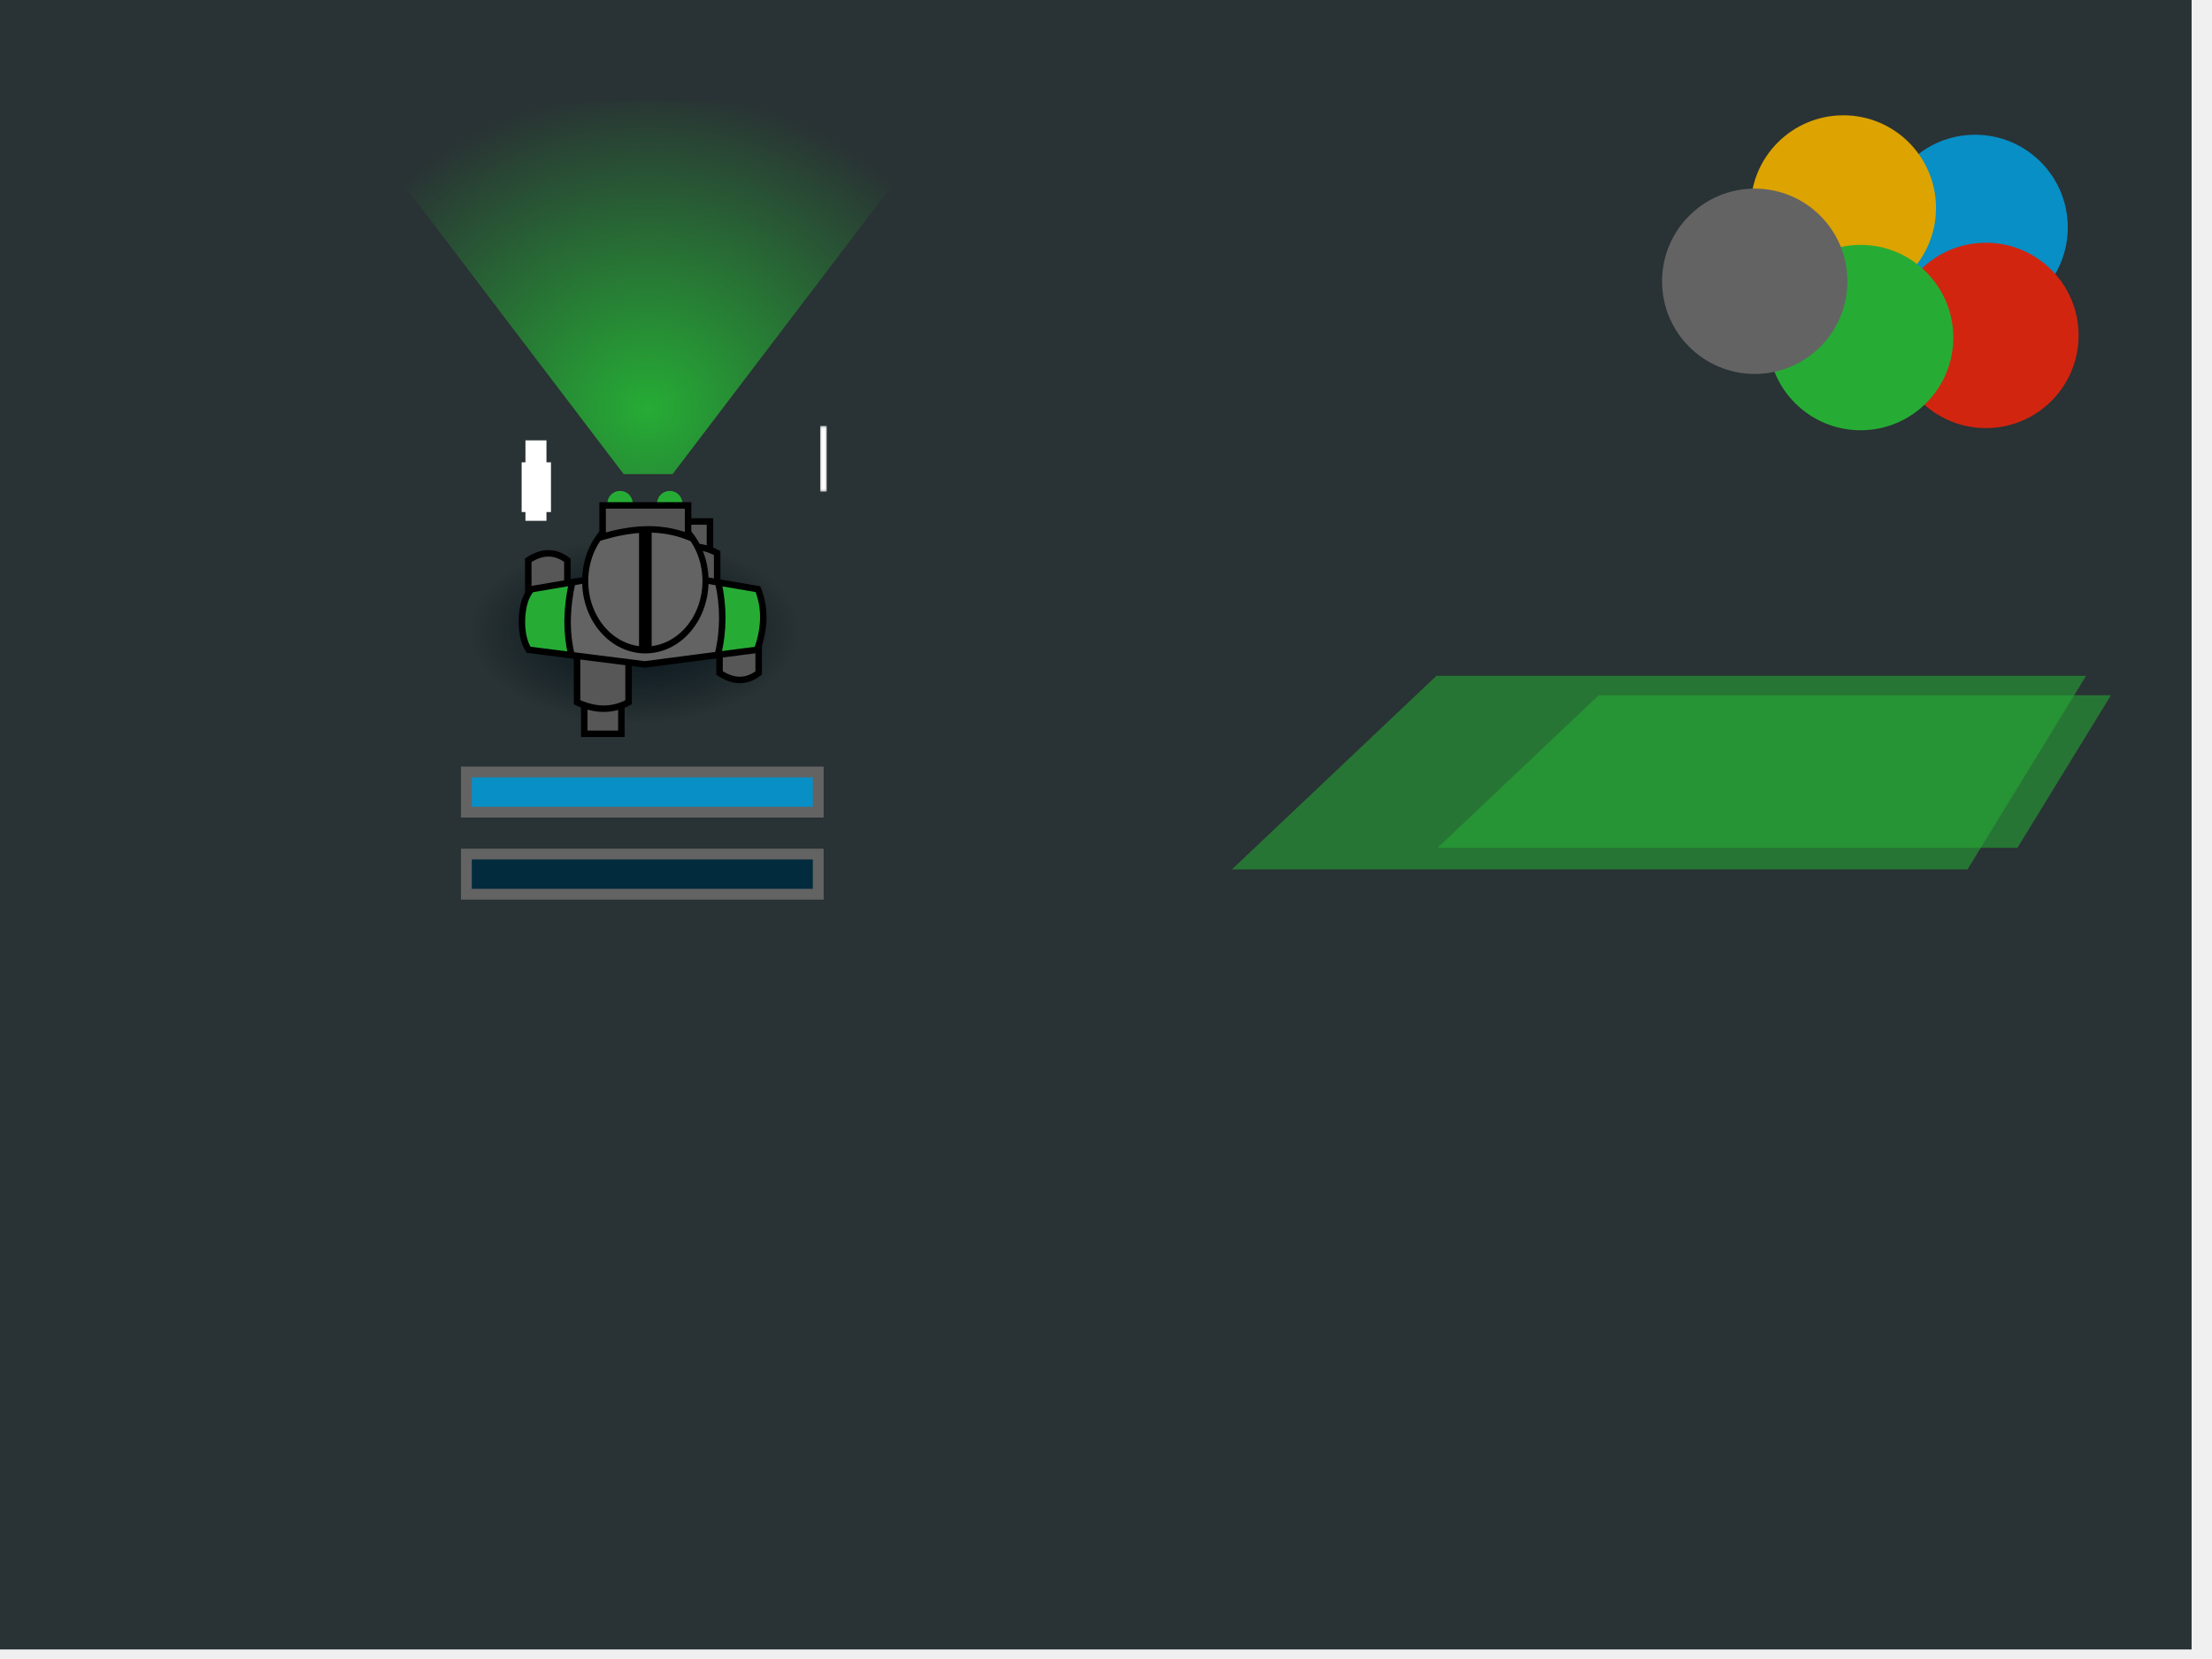
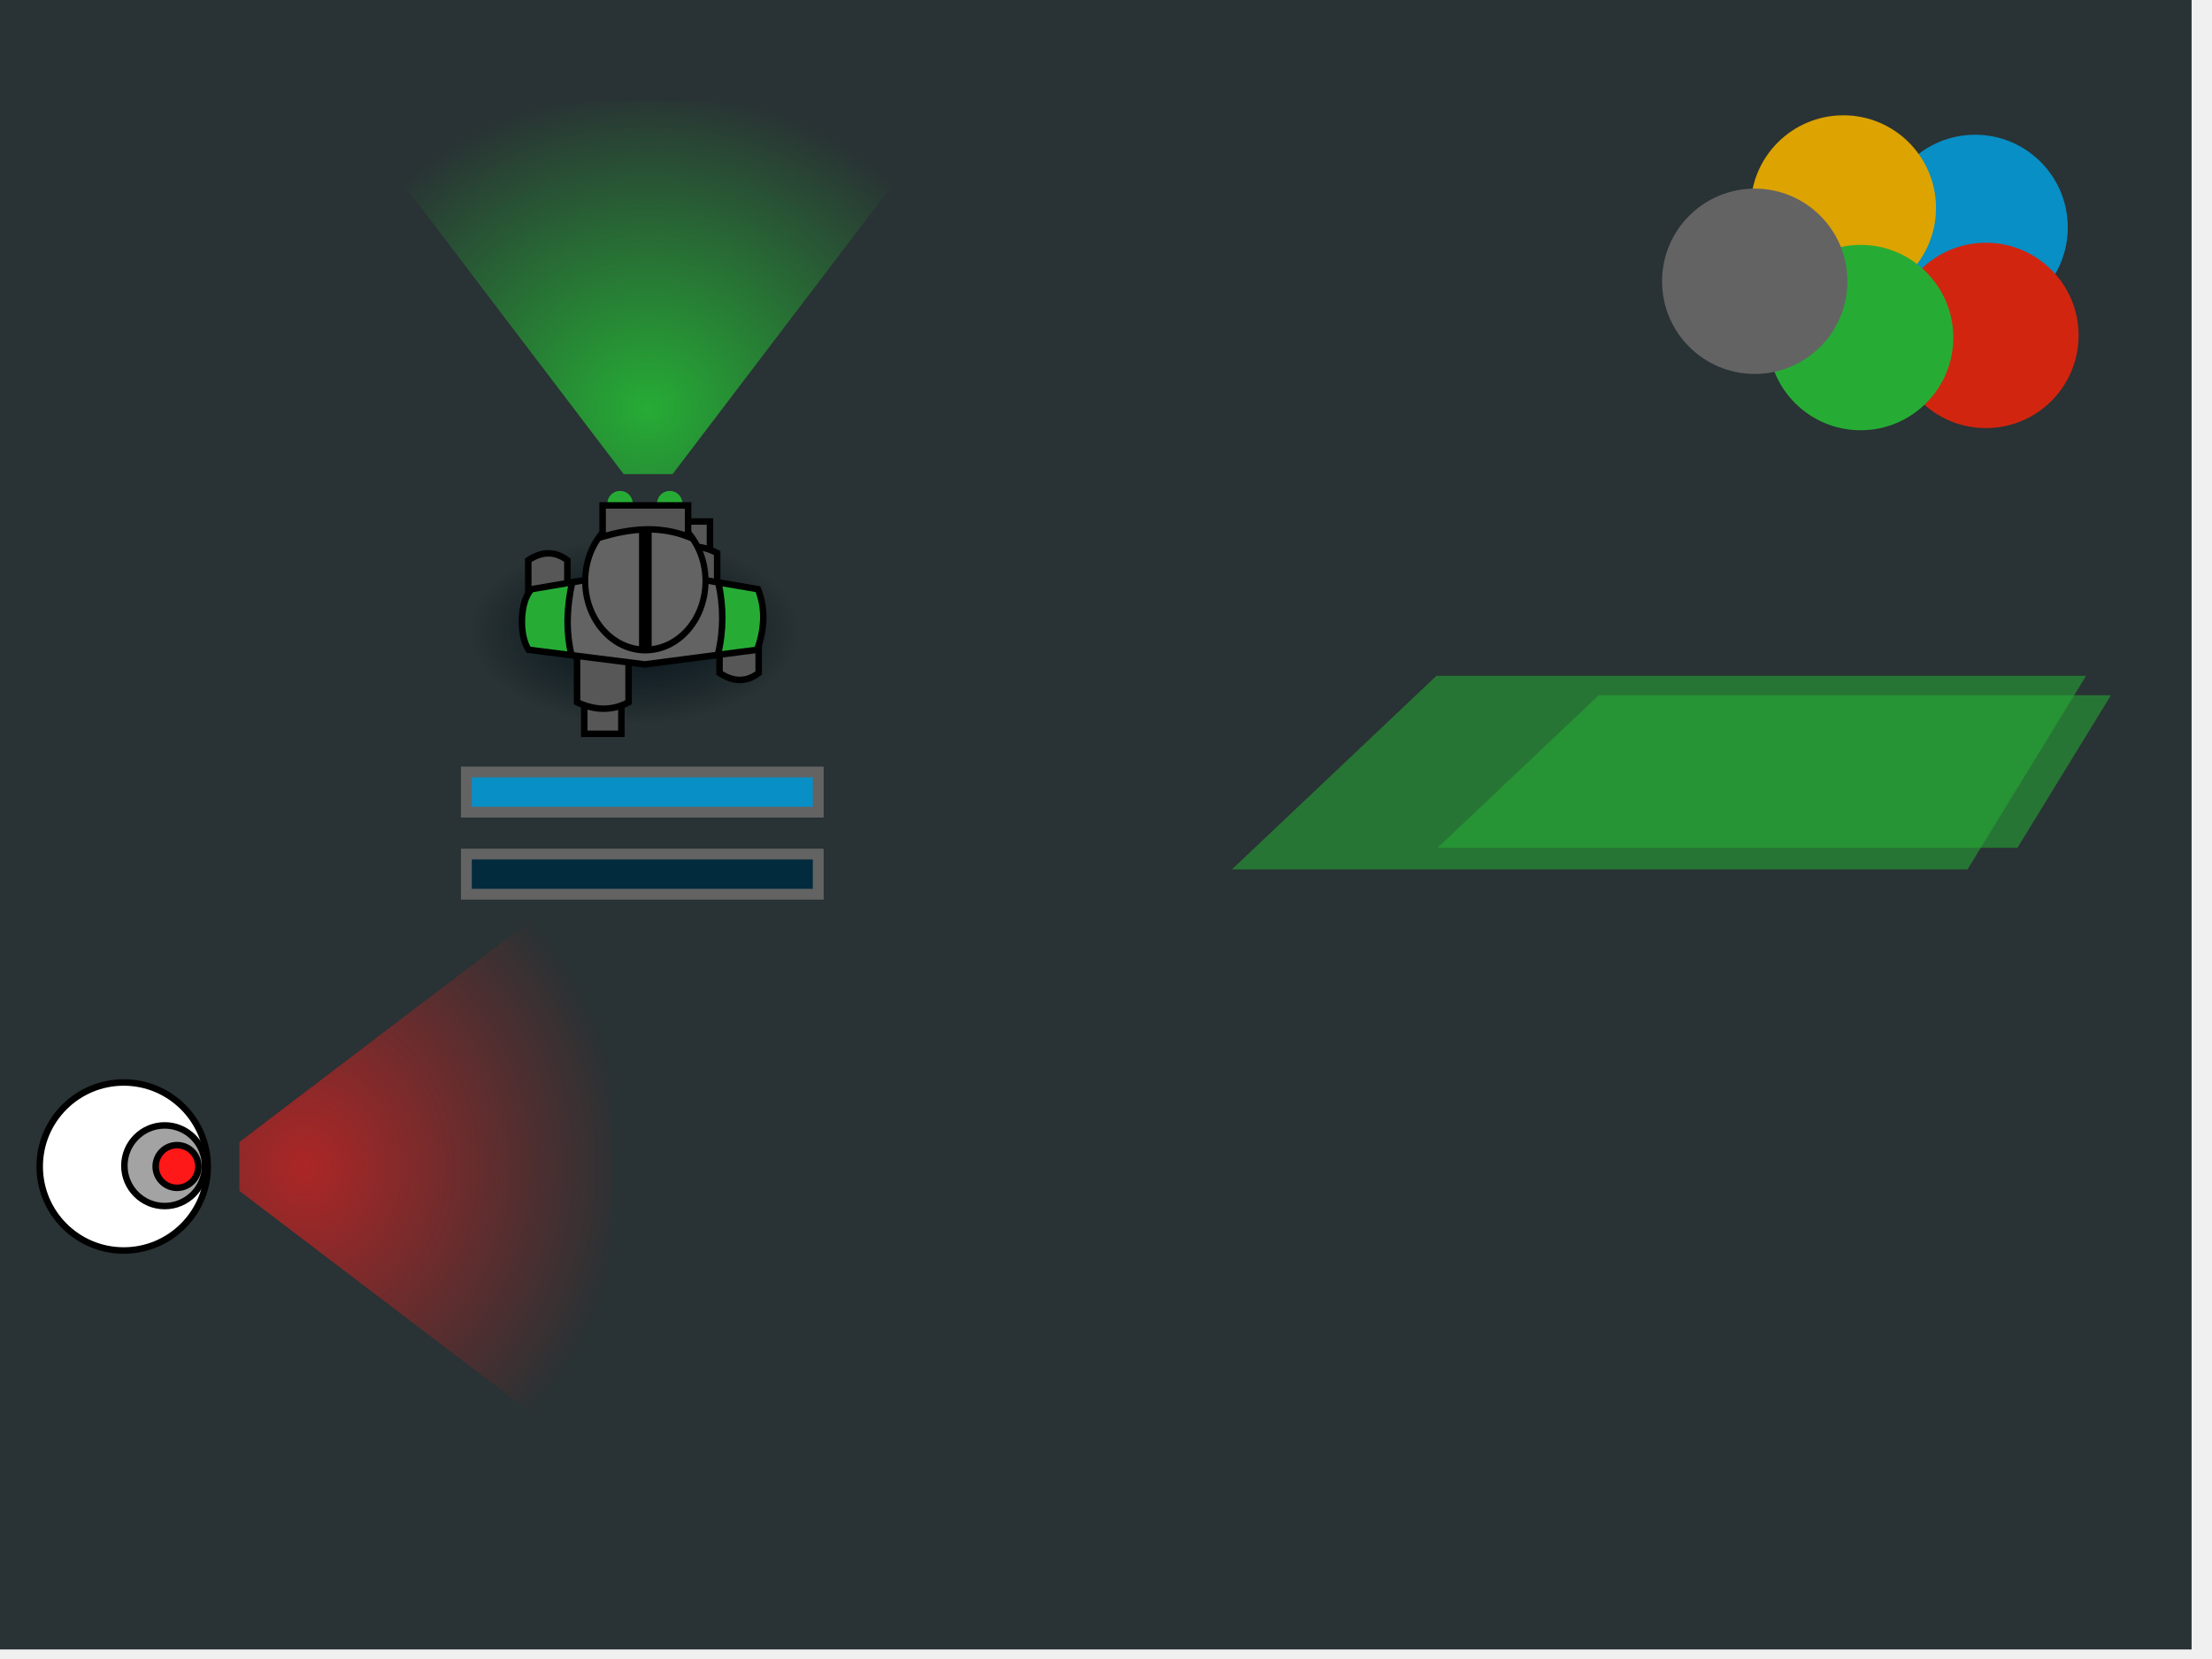
<svg xmlns="http://www.w3.org/2000/svg" xmlns:xlink="http://www.w3.org/1999/xlink" width="1024px" height="768px" id="svg2985" version="1.1">
  <defs id="defs2987">
+     <linearGradient id="linearGradient3886">
+       <stop style="stop-color:#ffffff;stop-opacity:0.363;" offset="0" id="stop3888" />
+       <stop style="stop-color:#ffffff;stop-opacity:0;" offset="1" id="stop3890" />
+     </linearGradient>
+     <linearGradient id="linearGradient3827">
+       <stop id="stop3829" offset="0" style="stop-color:#ac2626;stop-opacity:1;" />
+       <stop id="stop3831" offset="1" style="stop-color:#ac2626;stop-opacity:0;" />
+     </linearGradient>
    <linearGradient id="linearGradient3925">
      <stop style="stop-color:#ffffff;stop-opacity:0;" offset="0" id="stop3927" />
      <stop id="stop3933" offset="0.5" style="stop-color:#ffffff;stop-opacity:1;" />
      <stop style="stop-color:#ffffff;stop-opacity:0;" offset="1" id="stop3929" />
    </linearGradient>
    <linearGradient id="linearGradient4071">
      <stop style="stop-color:#ffffff;stop-opacity:1;" offset="0" id="stop4073" />
      <stop id="stop4079" offset="0.5" style="stop-color:#ffffff;stop-opacity:0.764;" />
      <stop style="stop-color:#ffffff;stop-opacity:0;" offset="1" id="stop4075" />
    </linearGradient>
    <linearGradient id="linearGradient4061">
      <stop style="stop-color:#ffffff;stop-opacity:1;" offset="0" id="stop4063" />
      <stop style="stop-color:#ffffff;stop-opacity:0;" offset="1" id="stop4065" />
    </linearGradient>
    <linearGradient id="linearGradient3903">
      <stop style="stop-color:#ffffff;stop-opacity:0.435;" offset="0" id="stop3905" />
      <stop style="stop-color:#ffffff;stop-opacity:0;" offset="1" id="stop3907" />
    </linearGradient>
    <linearGradient id="linearGradient3804">
      <stop style="stop-color:#ffffff;stop-opacity:1;" offset="0" id="stop3806" />
      <stop style="stop-color:#ffffff;stop-opacity:0;" offset="1" id="stop3808" />
    </linearGradient>
    <linearGradient id="linearGradient3816">
      <stop style="stop-color:#26ac35;stop-opacity:1;" offset="0" id="stop3818" />
      <stop style="stop-color:#26ac35;stop-opacity:0;" offset="1" id="stop3820" />
    </linearGradient>
    <linearGradient id="linearGradient3808">
      <stop style="stop-color:#011017;stop-opacity:1;" offset="0" id="stop3810" />
      <stop style="stop-color:#011017;stop-opacity:0;" offset="1" id="stop3812" />
    </linearGradient>
    <radialGradient xlink:href="#linearGradient3808" id="radialGradient3814" cx="293.096" cy="289.996" fx="293.096" fy="289.996" r="86.621" gradientTransform="matrix(1,0,0,0.2693877,0,211.8745)" gradientUnits="userSpaceOnUse" />
    <radialGradient xlink:href="#linearGradient3816" id="radialGradient3824" cx="300.037" cy="190.163" fx="300.037" fy="190.163" r="88.062" gradientTransform="matrix(1.840379,0,0,1.685303,-252.145,-131.3913)" gradientUnits="userSpaceOnUse" />
    <filter color-interpolation-filters="sRGB" id="filter4055">
      <feGaussianBlur stdDeviation="5" result="result91" id="feGaussianBlur4057" />
      <feComposite in="SourceGraphic" operator="over" in2="result91" id="feComposite4059" />
    </filter>
    <radialGradient xlink:href="#linearGradient4061" id="radialGradient4067" cx="249.432" cy="294.415" fx="249.432" fy="294.415" r="11.243" gradientUnits="userSpaceOnUse" />
    <radialGradient xlink:href="#linearGradient4071" id="radialGradient4077" cx="265.5" cy="298.5" fx="265.5" fy="298.5" r="22.5" gradientUnits="userSpaceOnUse" />
    <filter color-interpolation-filters="sRGB" id="filter3949">
      <feGaussianBlur result="result6" stdDeviation="3" in="SourceGraphic" id="feGaussianBlur3951" />
      <feColorMatrix values="1 0 0 0 0 0 1 0 0 0 0 0 1 0 0 0 0 0 1 0 " result="result7" in="SourceGraphic" id="feColorMatrix3953" />
      <feComposite operator="in" in="result6" in2="result7" id="feComposite3955" />
    </filter>
+     <radialGradient xlink:href="#linearGradient3827" id="radialGradient3825" gradientUnits="userSpaceOnUse" gradientTransform="matrix(0,1.840379,-1.685303,0,461.7138,-12.17976)" cx="300.037" cy="190.163" fx="300.037" fy="190.163" r="88.062" />
+     <radialGradient xlink:href="#linearGradient3816" id="radialGradient5443" gradientUnits="userSpaceOnUse" gradientTransform="matrix(0.09373942,2.635378,-2.755286,-0.08584069,-228.7129,-806.6355)" cx="300.037" cy="190.163" fx="300.037" fy="190.163" r="88.062" />
+     <radialGradient xlink:href="#linearGradient3808" id="radialGradient5489" gradientUnits="userSpaceOnUse" gradientTransform="matrix(1,0,0,0.2693877,0,211.8745)" cx="293.096" cy="289.996" fx="293.096" fy="289.996" r="86.621" />
+     <radialGradient xlink:href="#linearGradient3816" id="radialGradient5491" gradientUnits="userSpaceOnUse" gradientTransform="matrix(1.44821,-1.135642,1.03995,1.32618,-1120.728,293.1942)" cx="300.037" cy="190.163" fx="300.037" fy="190.163" r="88.062" />
+     <radialGradient xlink:href="#linearGradient3886" id="radialGradient3892" cx="-388.202" cy="19.174" fx="-388.202" fy="19.174" r="38.891" gradientUnits="userSpaceOnUse" />
  </defs>
  <g id="layer1">
    <rect style="fill:#293234;fill-opacity:1;stroke:none" id="rect2993" width="1023.891" height="767.918" x="-9.336" y="-4.34" />
    <path style="fill:url(#radialGradient3814);fill-opacity:1;stroke:none" id="player_shadow" d="m 379.716,289.996 a 86.621,23.335 0 1 1 -173.241,0 86.621,23.335 0 1 1 173.241,0 z" transform="matrix(0.8857143,0,0,1.848485,34.20376,-243.9357)" />
    <g id="player_leg_left">
      <path style="fill:#575757;fill-opacity:1;stroke:#000000;stroke-width:3;stroke-linecap:square;stroke-miterlimit:4;stroke-opacity:1;stroke-dasharray:none" d="m 270.47,323.94 17.181,0 0,15.754 -17.181,0 z" id="path3814" />
      <path id="rect3811" d="m 267.136,293.229 23.849,0 0,31.849 c -7.95,4.278 -15.899,3.714 -23.849,0 z" style="fill:#575757;fill-opacity:1;stroke:#000000;stroke-width:3;stroke-linecap:square;stroke-miterlimit:4;stroke-opacity:1;stroke-dasharray:none" />
    </g>
    <g id="player_leg_right">
      <path id="path3819" d="m 311.482,257.163 17.181,0 0,-15.754 -17.181,0 z" style="fill:#575757;fill-opacity:1;stroke:#000000;stroke-width:3;stroke-linecap:square;stroke-miterlimit:4;stroke-opacity:1;stroke-dasharray:none" />
      <path style="fill:#575757;fill-opacity:1;stroke:#000000;stroke-width:3;stroke-linecap:square;stroke-miterlimit:4;stroke-opacity:1;stroke-dasharray:none" d="m 308.148,287.874 23.849,0 0,-31.849 c -7.95,-4.278 -15.899,-3.714 -23.849,0 z" id="path3821" />
    </g>
    <path id="player_hand_left" d="m 244.551,293.388 18.107,0 0,-34.033 c -6.036,-4.571 -12.071,-3.969 -18.107,0 z" style="fill:#575757;fill-opacity:1;stroke:#000000;stroke-width:3;stroke-linecap:square;stroke-miterlimit:4;stroke-opacity:1;stroke-dasharray:none" />
    <path style="fill:#575757;fill-opacity:1;stroke:#000000;stroke-width:3;stroke-linecap:square;stroke-miterlimit:4;stroke-opacity:1;stroke-dasharray:none" d="m 333.104,277.526 18.107,0 0,34.033 c -6.036,4.571 -12.071,3.969 -18.107,0 z" id="player_hand_right" />
    <path style="fill:#636363;fill-opacity:1;stroke:#000000;stroke-width:3;stroke-miterlimit:4;stroke-opacity:1;stroke-dasharray:none" d="m 332.313,303.168 -33.813,4.403 -33.938,-4.276 c -5.642,-10.655 -3.632,-22.101 0.311,-33.747 l 33.627,-5.73 34.033,5.799 c 5.33,11.338 6.104,22.546 -0.219,33.55 z" id="player_body" />
    <g id="player_shoulders">
      <path id="path3896" d="m 264.562,303.295 -19.844,-2.5 c -4.674,-6.741 -3.987,-23.004 1.407,-28.052 l 0,0 0,0 18.748,-3.195 c -2.406,11.04 -3.077,22.237 -0.311,33.747 z" style="fill:#26ac35;stroke:#000000;stroke-width:3;stroke-miterlimit:4;stroke-opacity:1;stroke-dasharray:none;fill-opacity:1" />
      <path id="path3899" d="m 332.533,269.617 18.343,3.126 c 3.711,9.237 2.955,18.692 -0.343,28.052 l -18.219,2.373 c 2.703,-11.183 2.702,-22.367 0.219,-33.55 z" style="fill:#26ac35;stroke:#000000;stroke-width:3;stroke-miterlimit:4;stroke-opacity:1;stroke-dasharray:none;fill-opacity:1" />
    </g>
    <path style="fill:#078fc6;fill-opacity:1;stroke:none" id="path3763" d="m 103.238,9.274 a 79.903,79.903 0 1 1 -159.806,0 79.903,79.903 0 1 1 159.806,0 z" transform="matrix(0.5369389,0,0,0.5369389,901.8053,100.2946)" />
    <path transform="matrix(0.5369389,0,0,0.5369389,840.8053,91.29462)" d="m 103.238,9.274 a 79.903,79.903 0 1 1 -159.806,0 79.903,79.903 0 1 1 159.806,0 z" id="path3767" style="fill:#dca301;fill-opacity:1;stroke:none" />
    <path transform="matrix(0.5369389,0,0,0.5369389,906.8053,150.2946)" d="m 103.238,9.274 a 79.903,79.903 0 1 1 -159.806,0 79.903,79.903 0 1 1 159.806,0 z" id="path3773" style="fill:#d22510;fill-opacity:1;stroke:none" />
    <path style="fill:#26ac35;fill-opacity:1;stroke:none" id="path3775" d="m 103.238,9.274 a 79.903,79.903 0 1 1 -159.806,0 79.903,79.903 0 1 1 159.806,0 z" transform="matrix(0.5369389,0,0,0.5369389,848.8053,151.2946)" />
    <g id="player_head">
      <path transform="matrix(0.8911807,0,0,1.00425,32.50976,-8.424008)" d="m 330,276.25 c 0,17.535 -13.991,31.75 -31.25,31.75 -17.259,0 -31.25,-14.215 -31.25,-31.75 0,-17.535 13.991,-31.75 31.25,-31.75 17.259,0 31.25,14.215 31.25,31.75 z" id="path3781" style="fill:#636363;fill-opacity:1;stroke:#000000;stroke-width:3.171;stroke-linecap:square;stroke-miterlimit:4;stroke-opacity:1;stroke-dasharray:none" />
      <path transform="matrix(1.342857,0,0,1.342857,-75.70007,-51.39286)" d="m 274.5,211.875 c 0,2.416 -1.959,4.375 -4.375,4.375 -2.416,0 -4.375,-1.959 -4.375,-4.375 0,-2.416 1.959,-4.375 4.375,-4.375 2.416,0 4.375,1.959 4.375,4.375 z" id="path3785" style="fill:#26ac35;fill-opacity:1;stroke:none" />
      <path style="fill:#26ac35;fill-opacity:1;stroke:none" id="path3787" d="m 274.5,211.875 c 0,2.416 -1.959,4.375 -4.375,4.375 -2.416,0 -4.375,-1.959 -4.375,-4.375 0,-2.416 1.959,-4.375 4.375,-4.375 2.416,0 4.375,1.959 4.375,4.375 z" transform="matrix(1.342857,0,0,1.342857,-52.70007,-51.39286)" />
      <path id="rect3783" d="m 278.975,233.975 39.55,0 0,14.453 c -13.458,-5.212 -26.56,-3.688 -39.55,0 z" style="fill:#545454;fill-opacity:1;stroke:#000000;stroke-width:3;stroke-linecap:square;stroke-miterlimit:4;stroke-opacity:1" />
      <rect y="243.855" x="295.833" height="55.685" width="5.834" id="rect3789" style="fill:#000000;fill-opacity:1;stroke:none" />
    </g>
    <path style="fill:url(#radialGradient3824);fill-opacity:1;stroke:none" d="m 171.975,66 116.75,153.5 22.625,0 116.75,-153.5 c -64.076,-25.872 -189.487,-25.641 -256.125,0 z" id="player_radar" />
    <g id="gui_button">
      <path id="path3839" d="m 665.502,392.471 74.637,-70.645 237.083,0 -43.277,70.645 z" style="fill:#26ac35;fill-opacity:0.553;stroke:none" />
      <path style="fill:#26ac35;fill-opacity:0.553;stroke:none" d="m 570.289,402.471 94.681,-89.616 300.751,0 -54.899,89.616 z" id="path3847" />
    </g>
    <path style="fill:#636363;fill-opacity:1;stroke:none" id="path3903" d="m 103.238,9.274 a 79.903,79.903 0 1 1 -159.806,0 79.903,79.903 0 1 1 159.806,0 z" transform="matrix(0.5369389,0,0,0.5369389,799.7931,125.2357)" />
    <rect style="fill:#078fc6;fill-opacity:1;stroke:#636363;stroke-width:5;stroke-linecap:square;stroke-miterlimit:4;stroke-opacity:1;stroke-dasharray:none" id="rect3792" width="162.895" height="18.589" x="215.894" y="357.376" />
    <rect y="395.376" x="215.894" height="18.589" width="162.895" id="rect3796" style="fill:#022c3d;fill-opacity:1;stroke:#636363;stroke-width:5;stroke-linecap:square;stroke-miterlimit:4;stroke-opacity:1;stroke-dasharray:none" />
-     <rect style="fill:#ffffff;fill-opacity:1;filter:url(#filter3949)" id="laser" width="15.5" height="118" x="479.891" y="125.373" transform="matrix(0.2016536,0,0,0.2584746,282.8817,164.717)" />
-     <rect style="fill:#ffffff;fill-opacity:1" id="rect3957" width="13.586" height="23.028" x="241.482" y="214.016" />
-     <rect style="fill:#ffffff;fill-opacity:1" id="rect3959" width="9.728" height="37.244" x="243.241" y="203.854" />
+     <path style="fill:#ffffff;fill-opacity:1;stroke:#000000;stroke-width:3;stroke-miterlimit:4;stroke-opacity:1;stroke-dasharray:none" id="path3050" d="m -28.284,525.462 a 38.891,38.891 0 1 1 -77.782,0 38.891,38.891 0 1 1 77.782,0 z" transform="translate(124.4508,14.54018)" />
+     <path transform="matrix(0.4800806,0,0,0.4800806,108.4957,287.3847)" d="m -28.284,525.462 a 38.891,38.891 0 1 1 -77.782,0 38.891,38.891 0 1 1 77.782,0 z" id="path3833" style="fill:#a3a3a3;fill-opacity:1;stroke:#000000;stroke-width:6.249;stroke-miterlimit:4;stroke-opacity:1;stroke-dasharray:none" />
+     <path transform="matrix(0.2543238,0,0,0.2543238,99.03146,406.365)" d="m -28.284,525.462 a 38.891,38.891 0 1 1 -77.782,0 38.891,38.891 0 1 1 77.782,0 z" id="path3052" style="fill:#ff1818;fill-opacity:1;stroke:#000000;stroke-opacity:1;stroke-width:11.796;stroke-miterlimit:4;stroke-dasharray:none" />
+     <path id="path3822" d="m 264.323,411.94 -153.5,116.75 0,22.625 153.5,116.75 c 25.872,-64.076 25.641,-189.487 0,-256.125 z" style="fill:url(#radialGradient3825);fill-opacity:1.0;stroke:none" />
+     <rect y="-169.612" x="-1053.025" height="767.918" width="1023.891" id="rect3835" style="fill:#293234;fill-opacity:1;fill-rule:nonzero;stroke:none" />
+     <path id="path5487" d="m -665.18,186.812 186.592,48.748 17.804,-13.961 -2.849,-192.833 C -530.02,47.946 -628.565,125.514 -665.18,186.812 z" style="fill:url(#radialGradient5491);fill-opacity:1;stroke:none" />
+     <rect style="fill:#078fc6;fill-opacity:1;stroke:#636363;stroke-width:5;stroke-linecap:square;stroke-miterlimit:4;stroke-opacity:1;stroke-dasharray:none" id="rect3839" width="162.895" height="18.589" x="-824.726" y="-274.263" transform="matrix(0.7452864,-0.6667444,0.6667444,0.7452864,0,0)" />
+     <rect style="fill:#022c3d;fill-opacity:1;stroke:#636363;stroke-width:5;stroke-linecap:square;stroke-miterlimit:4;stroke-opacity:1;stroke-dasharray:none" id="rect3841" width="162.895" height="18.589" x="-665.746" y="232.834" />
+     <rect y="502.915" x="251.334" height="18.589" width="162.895" id="rect3843" style="fill:#022c3d;fill-opacity:1;stroke:#636363;stroke-width:5;stroke-linecap:square;stroke-miterlimit:4;stroke-opacity:1;stroke-dasharray:none" transform="matrix(0,1,-1,0,0,0)" />
+     <rect transform="matrix(0,1,-1,0,0,0)" style="fill:#022c3d;fill-opacity:1;stroke:#636363;stroke-width:5;stroke-linecap:square;stroke-miterlimit:4;stroke-opacity:1;stroke-dasharray:none" id="rect3845" width="162.895" height="18.589" x="414.696" y="502.915" />
+     <rect transform="matrix(0,1,-1,0,0,0)" style="fill:#022c3d;fill-opacity:1;stroke:#636363;stroke-width:5;stroke-linecap:square;stroke-miterlimit:4;stroke-opacity:1;stroke-dasharray:none" id="rect5445" width="162.895" height="18.589" x="-79.055" y="1001.38" />
+     <rect y="1001.38" x="88.307" height="18.589" width="162.895" id="rect5447" style="fill:#022c3d;fill-opacity:1;stroke:#636363;stroke-width:5;stroke-linecap:square;stroke-miterlimit:4;stroke-opacity:1;stroke-dasharray:none" transform="matrix(0,1,-1,0,0,0)" />
+     <rect y="232.834" x="-1000.9" height="18.589" width="162.895" id="rect3837" style="fill:#078fc6;fill-opacity:1;stroke:#636363;stroke-width:5;stroke-linecap:square;stroke-miterlimit:4;stroke-opacity:1;stroke-dasharray:none" />
+     <g id="g5437" transform="matrix(0.6541898,-0.1549944,0.1549944,0.6541898,-431.3075,92.67236)">
+       <path style="fill:#ffffff;fill-opacity:1;stroke:#000000;stroke-width:4.462;stroke-miterlimit:4;stroke-opacity:1;stroke-dasharray:none" id="path5427" d="m -28.284,525.462 c 0,21.479 -17.412,38.891 -38.891,38.891 -21.479,0 -38.891,-17.412 -38.891,-38.891 0,-21.479 17.412,-38.891 38.891,-38.891 21.479,0 38.891,17.412 38.891,38.891 z" transform="translate(-753.7758,-552.5594)" />
+       <path transform="matrix(0.4800806,0,0,0.4800806,-769.7309,-279.7149)" d="m -28.284,525.462 c 0,21.479 -17.412,38.891 -38.891,38.891 -21.479,0 -38.891,-17.412 -38.891,-38.891 0,-21.479 17.412,-38.891 38.891,-38.891 21.479,0 38.891,17.412 38.891,38.891 z" id="path5429" style="fill:#a3a3a3;fill-opacity:1;stroke:#000000;stroke-width:9.295;stroke-miterlimit:4;stroke-opacity:1;stroke-dasharray:none" />
+       <path transform="matrix(0.2543238,0,0,0.2543238,-779.1951,-160.7346)" d="m -28.284,525.462 c 0,21.479 -17.412,38.891 -38.891,38.891 -21.479,0 -38.891,-17.412 -38.891,-38.891 0,-21.479 17.412,-38.891 38.891,-38.891 21.479,0 38.891,17.412 38.891,38.891 z" id="path5431" style="fill:#ff1818;fill-opacity:1;stroke:#000000;stroke-width:17.546;stroke-miterlimit:4;stroke-opacity:1;stroke-dasharray:none" />
+       <path id="path5433" d="m -529.824,-209.36 -245.009,159.365 1.152,32.398 256.902,175.002 c 39.034,-90.438 32.269,-270.035 -13.046,-366.765 z" style="fill:url(#radialGradient5443);fill-opacity:1.0;stroke:none" />
+     </g>
+     <path transform="matrix(0.8857143,0,0,1.848485,-696.9446,-248.1784)" d="m 379.716,289.996 a 86.621,23.335 0 1 1 -173.241,0 86.621,23.335 0 1 1 173.241,0 z" id="path5449" style="fill:url(#radialGradient5489);fill-opacity:1;stroke:none" />
+     <g id="g5451" transform="translate(-731.1484,-4.242641)">
+       <path id="path5453" d="m 270.47,323.94 17.181,0 0,15.754 -17.181,0 z" style="fill:#575757;fill-opacity:1;stroke:#000000;stroke-width:3;stroke-linecap:square;stroke-miterlimit:4;stroke-opacity:1;stroke-dasharray:none" />
+       <path style="fill:#575757;fill-opacity:1;stroke:#000000;stroke-width:3;stroke-linecap:square;stroke-miterlimit:4;stroke-opacity:1;stroke-dasharray:none" d="m 267.136,293.229 23.849,0 0,31.849 c -7.95,4.278 -15.899,3.714 -23.849,0 z" id="path5455" />
+     </g>
+     <g id="g5457" transform="translate(-731.1484,-4.242641)">
+       <path style="fill:#575757;fill-opacity:1;stroke:#000000;stroke-width:3;stroke-linecap:square;stroke-miterlimit:4;stroke-opacity:1;stroke-dasharray:none" d="m 311.482,257.163 17.181,0 0,-15.754 -17.181,0 z" id="path5459" />
+       <path id="path5461" d="m 308.148,287.874 23.849,0 0,-31.849 c -7.95,-4.278 -15.899,-3.714 -23.849,0 z" style="fill:#575757;fill-opacity:1;stroke:#000000;stroke-width:3;stroke-linecap:square;stroke-miterlimit:4;stroke-opacity:1;stroke-dasharray:none" />
+     </g>
+     <path style="fill:#575757;fill-opacity:1;stroke:#000000;stroke-width:3;stroke-linecap:square;stroke-miterlimit:4;stroke-opacity:1;stroke-dasharray:none" d="m -486.597,289.145 18.107,0 0,-34.033 c -6.036,-4.571 -12.071,-3.969 -18.107,0 z" id="path5463" />
+     <path id="path5465" d="m -398.044,273.284 18.107,0 0,34.033 c -6.036,4.571 -12.071,3.969 -18.107,0 z" style="fill:#575757;fill-opacity:1;stroke:#000000;stroke-width:3;stroke-linecap:square;stroke-miterlimit:4;stroke-opacity:1;stroke-dasharray:none" />
+     <path id="path5467" d="m -398.835,298.925 -33.813,4.403 -33.938,-4.276 c -5.642,-10.655 -3.632,-22.101 0.311,-33.747 l 33.627,-5.73 34.033,5.799 c 5.33,11.338 6.104,22.546 -0.219,33.55 z" style="fill:#636363;fill-opacity:1;stroke:#000000;stroke-width:3;stroke-miterlimit:4;stroke-opacity:1;stroke-dasharray:none" />
+     <g id="g5469" transform="translate(-731.1484,-4.242641)">
+       <path style="fill:#26ac35;fill-opacity:1;stroke:#000000;stroke-width:3;stroke-miterlimit:4;stroke-opacity:1;stroke-dasharray:none" d="m 264.562,303.295 -19.844,-2.5 c -4.674,-6.741 -3.987,-23.004 1.407,-28.052 l 0,0 0,0 18.748,-3.195 c -2.406,11.04 -3.077,22.237 -0.311,33.747 z" id="path5471" />
+       <path style="fill:#26ac35;fill-opacity:1;stroke:#000000;stroke-width:3;stroke-miterlimit:4;stroke-opacity:1;stroke-dasharray:none" d="m 332.533,269.617 18.343,3.126 c 3.711,9.237 2.955,18.692 -0.343,28.052 l -18.219,2.373 c 2.703,-11.183 2.702,-22.367 0.219,-33.55 z" id="path5473" />
+     </g>
+     <path style="fill:none;stroke:#ffffff;stroke-width:5;stroke-linecap:butt;stroke-linejoin:miter;stroke-miterlimit:4;stroke-opacity:1;stroke-dasharray:30, 5;stroke-dashoffset:0" d="M -437.142,261.159 C -480.562,97.039 -522.395,99.638 -641,33" id="path5503" />
+     <g id="g5475" transform="matrix(0.7869085,-0.6170697,0.6170697,0.7869085,-841.2353,240.9961)">
+       <path style="fill:#636363;fill-opacity:1;stroke:#000000;stroke-width:3.171;stroke-linecap:square;stroke-miterlimit:4;stroke-opacity:1;stroke-dasharray:none" id="path5477" d="m 330,276.25 c 0,17.535 -13.991,31.75 -31.25,31.75 -17.259,0 -31.25,-14.215 -31.25,-31.75 0,-17.535 13.991,-31.75 31.25,-31.75 17.259,0 31.25,14.215 31.25,31.75 z" transform="matrix(0.8911807,0,0,1.00425,32.50976,-8.424008)" />
+       <path style="fill:#26ac35;fill-opacity:1;stroke:none" id="path5479" d="m 274.5,211.875 c 0,2.416 -1.959,4.375 -4.375,4.375 -2.416,0 -4.375,-1.959 -4.375,-4.375 0,-2.416 1.959,-4.375 4.375,-4.375 2.416,0 4.375,1.959 4.375,4.375 z" transform="matrix(1.342857,0,0,1.342857,-75.70007,-51.39286)" />
+       <path transform="matrix(1.342857,0,0,1.342857,-52.70007,-51.39286)" d="m 274.5,211.875 c 0,2.416 -1.959,4.375 -4.375,4.375 -2.416,0 -4.375,-1.959 -4.375,-4.375 0,-2.416 1.959,-4.375 4.375,-4.375 2.416,0 4.375,1.959 4.375,4.375 z" id="path5481" style="fill:#26ac35;fill-opacity:1;stroke:none" />
+       <path style="fill:#545454;fill-opacity:1;stroke:#000000;stroke-width:3;stroke-linecap:square;stroke-miterlimit:4;stroke-opacity:1" d="m 278.975,233.975 39.55,0 0,14.453 c -13.458,-5.212 -26.56,-3.688 -39.55,0 z" id="path5483" />
+       <rect style="fill:#000000;fill-opacity:1;stroke:none" id="rect5485" width="5.834" height="55.685" x="295.833" y="243.855" />
+     </g>
+     <path style="fill:none;stroke:#68ca65;stroke-width:1.5;stroke-miterlimit:4;stroke-opacity:1;stroke-dasharray:none" id="path5508" d="m -614,31 a 37,37 0 1 1 -74,0 37,37 0 1 1 74,0 z" transform="translate(-18.1066,-11.48528)" />
+     <path d="m -614,31 a 37,37 0 1 1 -74,0 37,37 0 1 1 74,0 z" id="path5510" style="fill:none;stroke:#68ca65;stroke-width:7.967;stroke-miterlimit:4;stroke-opacity:1;stroke-dasharray:none" transform="matrix(0.5020841,0,0,0.5020841,-342.2498,3.95012)" />
+     <path style="fill:none;fill-opacity:1;fill-rule:nonzero;stroke:#ffffff;stroke-opacity:1;stroke-width:3;stroke-miterlimit:4;stroke-dasharray:none" d="m -668.945,18.167 35.174,-0.645 -13.554,28.397 z" id="rect5505" />
+     <rect y="716.716" x="-61.414" height="137.506" width="137.506" id="rect5512" style="fill:#022c3d;fill-opacity:1;stroke:#636363;stroke-width:6;stroke-linecap:square;stroke-miterlimit:4;stroke-opacity:1;stroke-dasharray:none" transform="matrix(0,1,-1,0,0,0)" />
  </g>
</svg>
